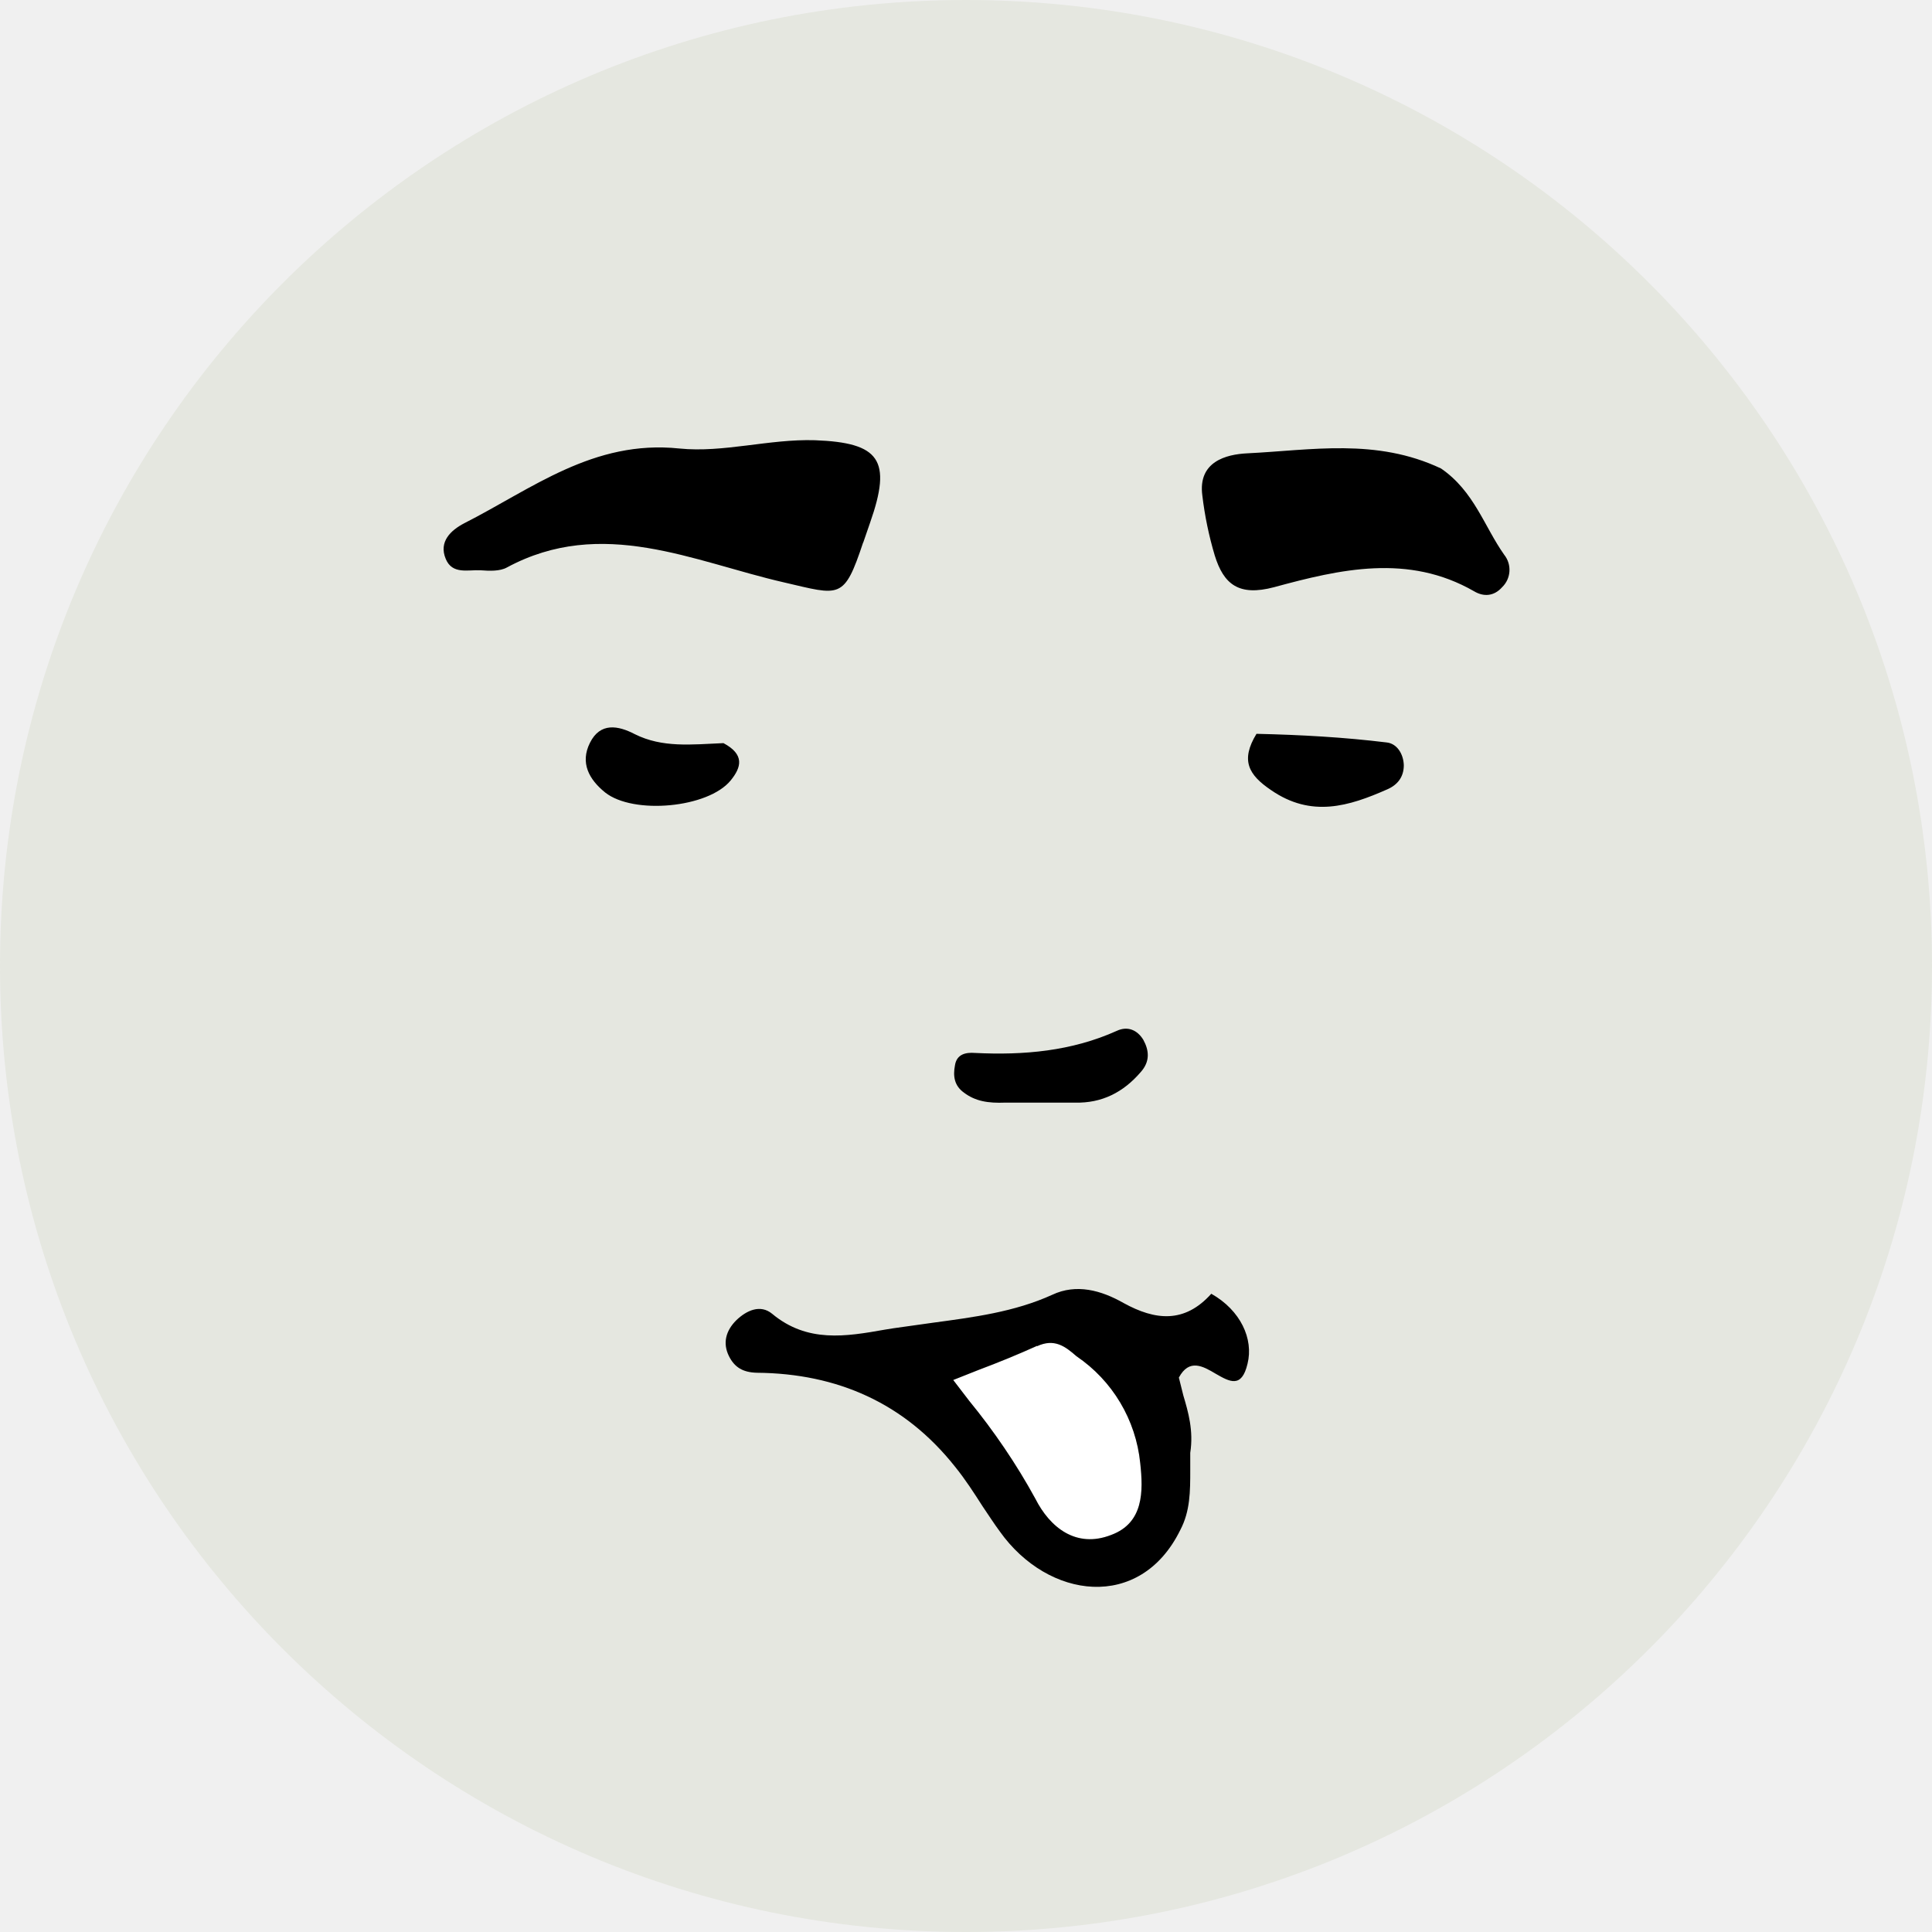
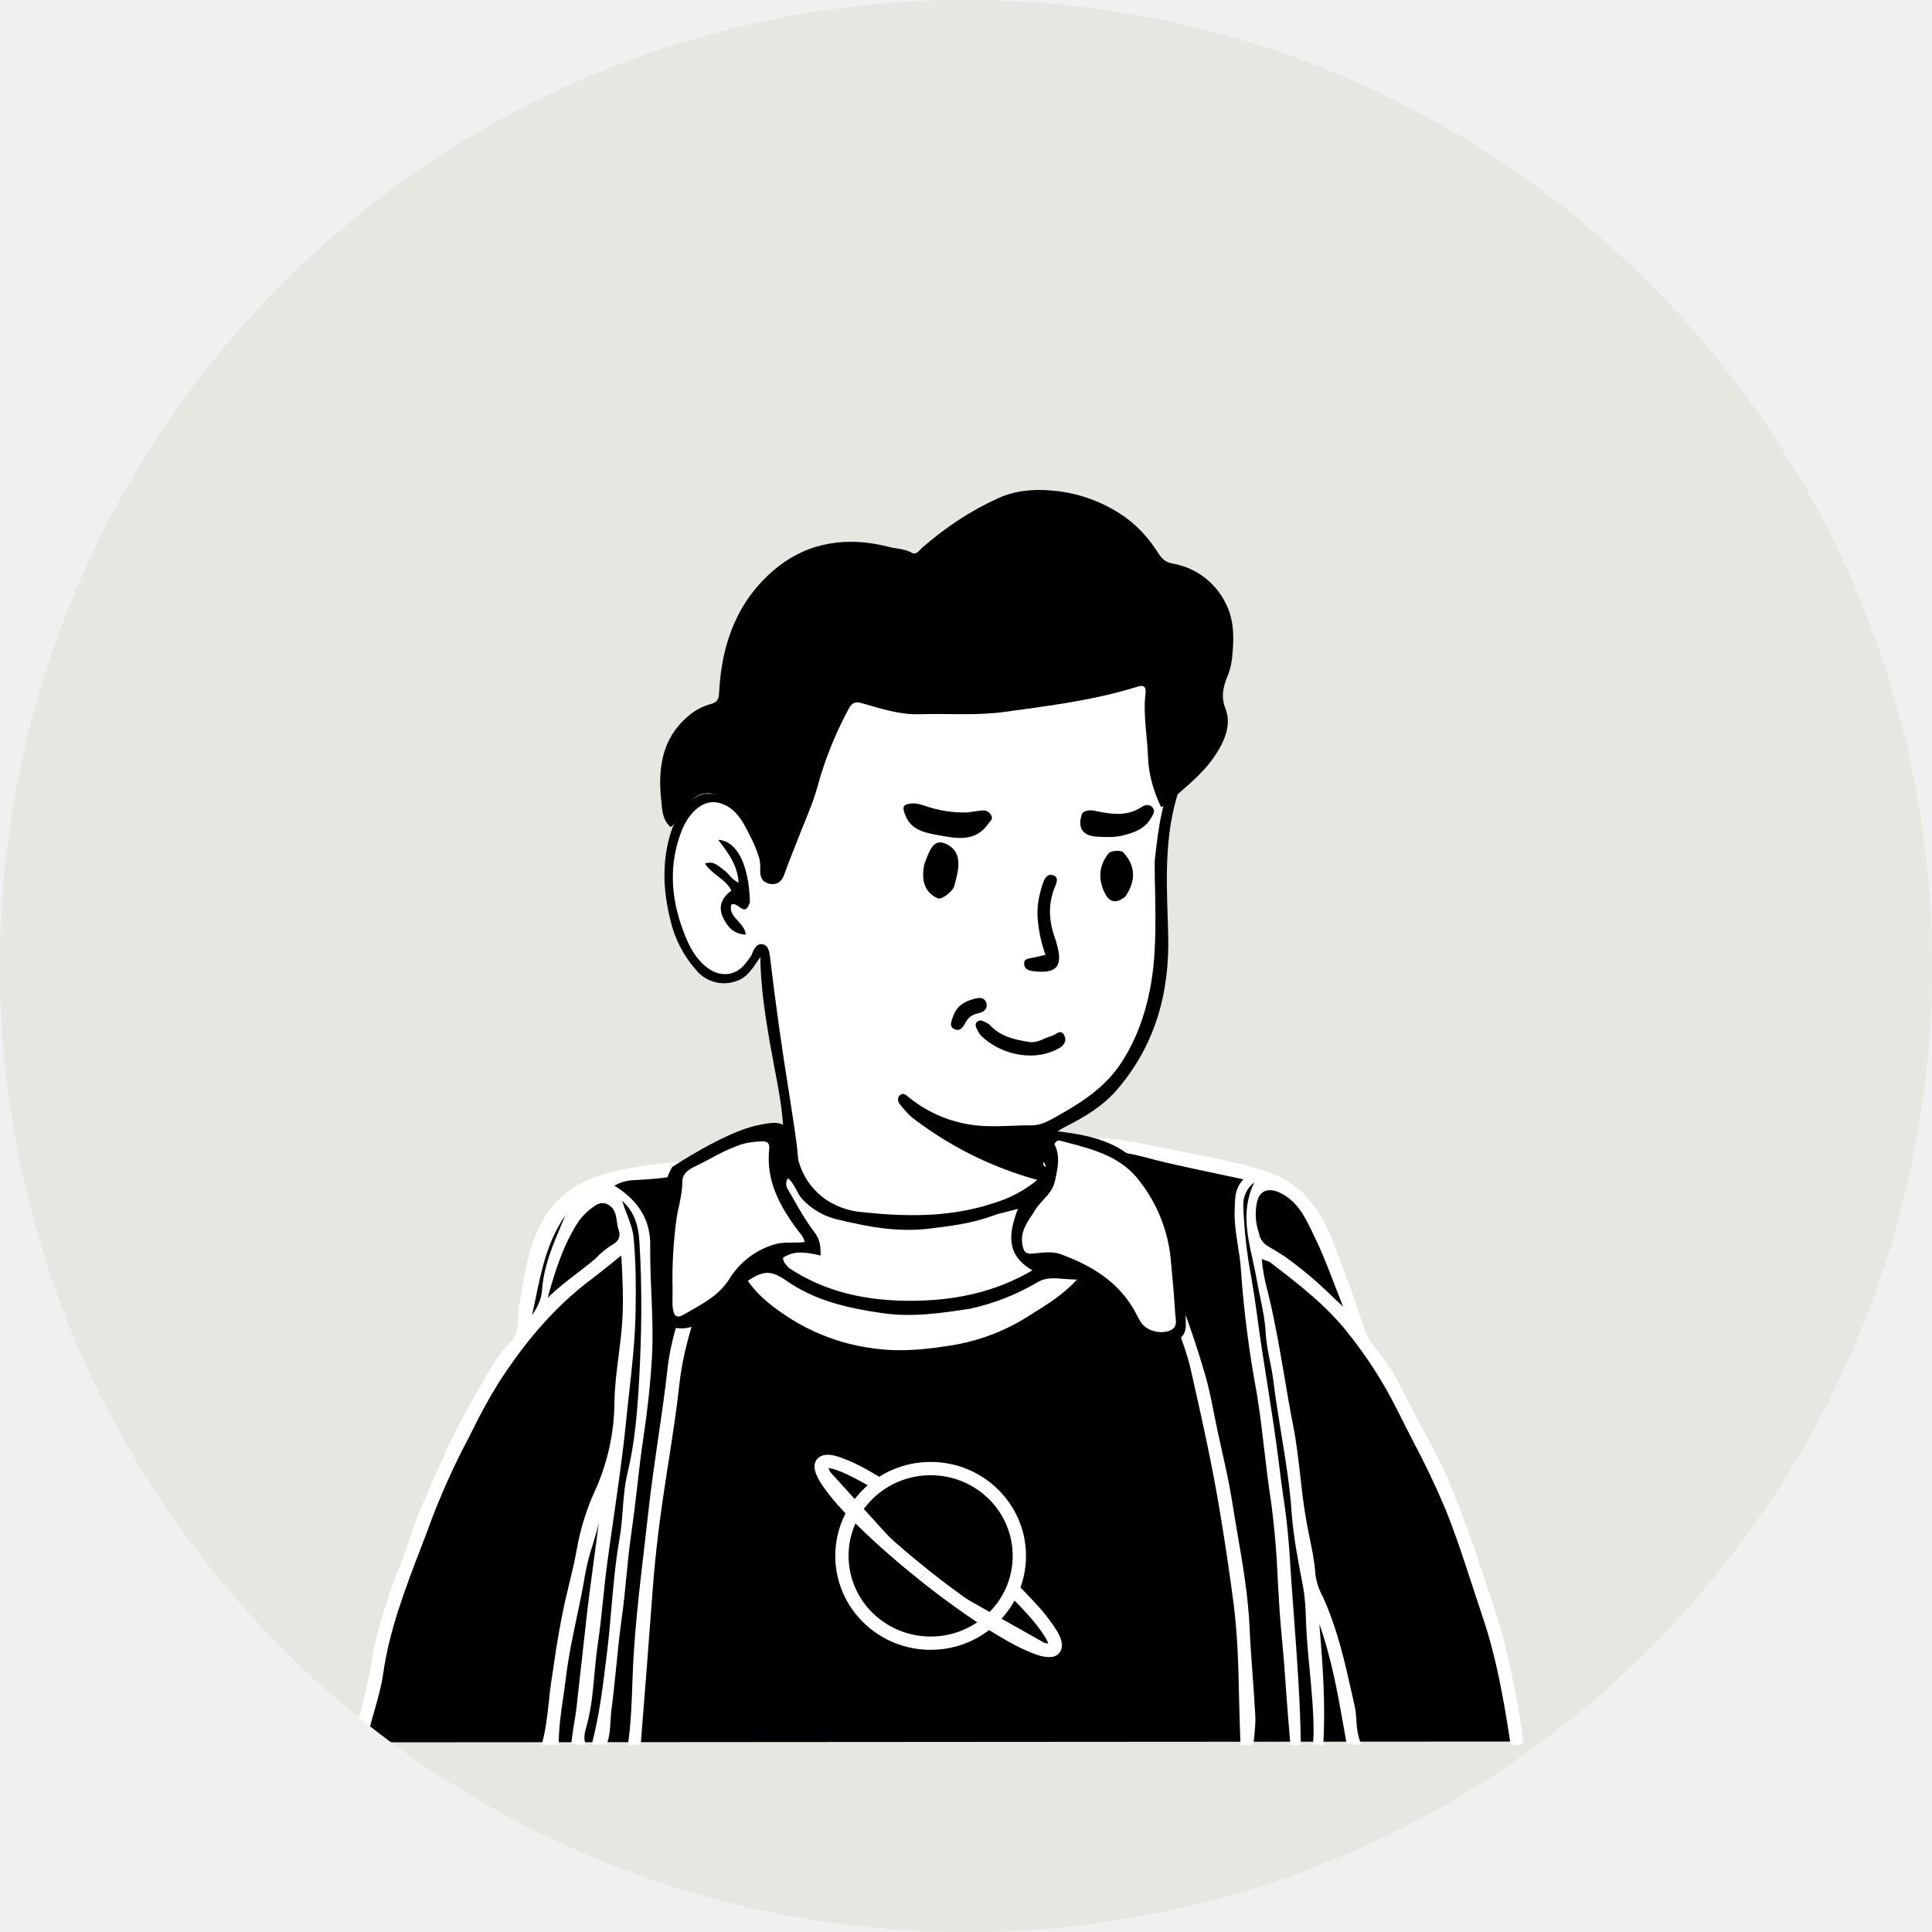
- <svg xmlns="http://www.w3.org/2000/svg" viewBox="0 0 560 560" fill="none" shape-rendering="auto" width="128" height="128">
+ <svg xmlns="http://www.w3.org/2000/svg" viewBox="0 0 1744 1744" fill="none" shape-rendering="auto" width="160" height="160">
  <mask id="viewboxMask">
-     <rect width="560" height="560" rx="280" ry="280" x="0" y="0" fill="#fff" />
+     <rect width="1744" height="1744" rx="872" ry="872" x="0" y="0" fill="#fff" />
  </mask>
  <g mask="url(#viewboxMask)">
-     <rect fill="#E5E7E0" width="560" height="560" x="0" y="0" />
-     <g transform="translate(136 328)">
-       <path d="M176 65c-3.3-2.8-6.4-5.1-11.4-2.8-7.9 3.6-16.1 6.5-24.3 9.8 8.5 11.3 17.4 21.9 23.8 34.4 4.2 8.3 11.8 14.4 22 10.5 9.4-3.5 9.3-12.6 8.4-20.7A42.6 42.6 0 0 0 176 65Z" fill="#fff" />
-       <path fill-rule="evenodd" clip-rule="evenodd" d="M209 98v-4.9c1-6.4-.6-11.9-2-16.6l-1.3-5.2c3-5.6 7-3.3 10.7-1.1 4 2.3 7.5 4.3 9.2-2.9 1.8-7.2-2-15.5-10.5-20.3-7.8 8.7-16.3 7.7-25.4 2.7C183.2 46 176 44 169 47.3c-11 5-22.8 6.5-34.6 8.1L123 57l-2.5.4c-11.3 2-22.5 3.9-32.7-4.6-3.4-2.8-7.4-1-10.4 1.9-3 3-4 6.6-2.1 10.4 1.6 3.2 4 4.7 8.1 4.8 23.3.2 42.8 8.8 57.4 27.2 3 3.7 5.5 7.6 8 11.5 1.7 2.5 3.3 5 5 7.3 14 19.7 40.7 23.2 52.3-.4C209 110 209 104.3 209 98Zm-44.4-35.8c5-2.3 8.1 0 11.4 2.9a42.6 42.6 0 0 1 18.5 31c.9 8.2 1 17.3-8.4 20.8-10.2 4-17.8-2.2-22-10.5A185.7 185.7 0 0 0 144.9 78l-4.6-6 7.3-2.9a281 281 0 0 0 17-7Z" fill="#000" />
-     </g>
-     <g transform="translate(246 125)">
-       <path d="M45.4 194.6c-5 .2-8.7-.4-12-2.9-2.8-2-3.2-4.8-2.6-7.9.5-3.3 3.2-3.8 5.8-3.6 14.1.7 28-.5 41.1-6.4 3.2-1.5 6-.2 7.7 2.6 1.7 3.1 2 6.3-.8 9.4-5 5.8-11.2 9-19 8.8H45.5Z" fill="#000" />
-     </g>
-     <g transform="translate(-45 137)">
-       <path d="M409.2 75.7c13.1.3 25.4 1 37.7 2.5 3 .3 4.9 3.3 5 6.6 0 3.4-1.8 5.7-4.8 7-11.1 4.9-22 8.3-33.7.2-6.5-4.4-8.9-8.6-4.2-16.3ZM254.7 78.4c6.2 3.3 5.2 7 2.1 10.8-6.5 8-28.2 10-36.4 3.5-4.7-3.8-7.3-8.6-4.4-14.4 3-6 8.2-5 13-2.5 8 4 16.4 3 25.7 2.6Z" fill="#000" />
-     </g>
-     <g transform="translate(-45 137)" />
-     <g transform="translate(119 114)">
-       <path d="M131.2 43.2c-5.6 16.8-6.6 15.4-23 11.6-26.2-6-52.7-19.2-80.3-4.3-2 1.1-5 1-7.6.8-3.6-.2-8.2 1.3-10.1-3.3-2.1-5 1.5-8.3 5.3-10.3C35.2 27.7 53 13.4 77.9 16c12.8 1.3 26-2.8 39.3-2.4 18.8.7 22.4 5.7 16 23.9l-2 5.8ZM298.7 21.8c9.6 6.6 12.5 16.8 18.3 25a7 7 0 0 1-.6 9.4c-2.4 2.7-5.4 2.8-8.1 1.2-19.1-11-38.9-6.4-58-1.2-10.2 2.7-14.6-.8-17.2-9.2-1.7-5.7-2.9-11.5-3.6-17.4-1.3-9.8 6.9-11.9 13-12.2 18.5-.9 37.4-4.5 56.2 4.4Z" fill="#000" />
+     <rect fill="#E5E7E0" width="1744" height="1744" x="0" y="0" />
+     <g transform="translate(174.4 174.4) scale(0.8)">
+       <g transform="translate(531 487)">
+         <path d="M554 727.7c-99.2 297-363.8 388.6-503.7 19.8-19.3-50.7 31-69.5 66.2-91.9 24.1-15.3 36.8-28.5 35.3-42.2-7-64.4-36.9-243.8-36.9-243.8l-3-5.8s.7-1.6-2.2 1.2c-3 3-9.9 34.2-37 34.2-24.5 0-49.2-10.9-61-86.3C7.2 285.6 9.6 214 40 201c12.5-5.3 24-7.2 35.2-.8 11.3 6.4-13-22 112-126C268.4 6.4 396.7-3.5 448.5 8 500.3 19.5 552 44.8 574.9 98.5c27.8 65-25.9 114.3-14 262.5-2.2 53.6.8 171.2-146.6 210.6-28 7.5-19.3 48.4 22.7 58.4 67 21 117 72.3 117 97.9" fill="#fff" />
+         <path fill-rule="evenodd" clip-rule="evenodd" d="m554 266.2.1-1.4c4.1-36.4 8.2-71.7 27.1-103.4 6.5 4.4 5.7 10 3.7 15.2-19.9 51.2-18 104.4-16.2 157.6l.4 14c2.1 66.4-14.5 126.8-58.7 177.5-15.4 17.6-35.8 29.8-56.5 40.3-21.4 11-25.9 20.1-19.2 43.6l.8 2.6c1.4 3.9 2.8 7.9-1 11.8-4.5 4.6-9.5 3.3-14.8 1.8l-.6-.1a406.4 406.4 0 0 1-137-68.3c-6-4.4-10.8-10.3-15.5-16.1l-.3-.4c-2.5-3-3-7.8.5-10.4 3.3-2.5 5.8-.5 8.7 1.8l1 .9a145.5 145.5 0 0 0 76.3 31.7c13.4 1.4 26.6.9 40 .4 7.4-.3 14.8-.6 22.3-.5 10.2 0 18.7-4.7 26.7-9.2l2.8-1.6c27.8-15.5 54.3-32.8 72.2-60.7 16.1-25 25.9-52.2 31.6-80.9 7.2-36.1 6.6-72.7 6-109.8-.3-12-.5-24.2-.5-36.4ZM50.6 190.8c21.9-1.7 34 11.2 44.3 26.3a140.4 140.4 0 0 1 22.4 61.5c.5 3.7 1 7.6-1.2 11.3-4.5.6-4.9-3-5-5.6-.5-20.7-9.7-38.7-18.9-56.1-6.6-12.5-16.2-24.6-31.4-27.6-17.2-3.5-33 12-40.8 32.2-14.5 37.6-12 74.6 1.4 111 5.8 15.9 13.1 32.1 27.8 43.2 14.8 11.3 32.7 9.3 43.6-5.7l2-2.5c2-2.6 4-5.1 5-8 2.1-5.8 5.4-11.2 11.3-10.4 6.8 1 8 8.3 8.7 14a3661 3661 0 0 0 22 156.7l5.9 38.8c2.6 17.1 5.6 41.7 3.6 52.1a28 28 0 0 0-.3 2.2c-.4 2.8-.6 5-4.2 5.5-4.9.8-7-2-7.7-6.4-2.3-17-3-23.6-4-49.6-.9-25.2-5.6-50-10.4-74.9l-5-27c-5.2-30.8-10.3-62-10.8-97l-2 3c-7.6 11.3-13.7 20.5-24.5 24a40.5 40.5 0 0 1-46.1-12.5 127.8 127.8 0 0 1-28.8-55.8c-8.4-34-9.9-67.1.9-100.6 5.2-16.1 23.7-44.7 42.2-42Zm34.6 127.5c4.4 3.2 8.4 6 12-5.4-1.1-42.2-14.7-69.2-35.8-70.3 11.2 14.6 22 28.8 23 48.5a32.3 32.3 0 0 1-10.7-8.8c-2-2.2-4-4.4-6.5-6l-3-2.4c-4.8-3.6-9.7-7.4-17.8-4.5 3.8 5.8 9 10 14.3 14 6 4.7 12 9.3 15.6 16.5-10.6 7.7-15.2 17.7-9.7 29.9 4.8 10.5 11.9 19.2 25.9 19.8-.6-6.3-4.7-10.9-8.8-15.4-5-5.4-9.7-10.6-7.5-18.6 3.2-1.5 6.2.7 9 2.7Z" fill="#000" />
+       </g>
+       <g transform="translate(178 1057)">
+         <path d="M1315.7 690.1 7 691s73-276.9 92.4-308.7c19.4-31.7 97.5-138.7 96.7-156.9-1-18.1 1.4-82.7 14.6-108.2C224 91.6 266 56.6 282.4 54c16.4-2.6 71.6-5.1 106.2-13.7C423 32 455 21.4 490 21.4c5.7 0 .2 12.3.2 12.3S492 154.6 655 162.2C776.6 167.8 816.8 46 816.8 46s-26.7-23.5-18.6-24.2c95.6-8 145.8 13 174.8 18.6 26.7 5.1 49.2 5.1 76 23.9 30.6 21.5 46.5 70.2 80.8 144.8 39.4 85.5 194.2 345 185.9 481.6" fill="#000" />
+         <g fill-rule="evenodd" clip-rule="evenodd" fill="#fff">
+           <path d="M1003.7 694c-.7-16.8-1-33.6-1.5-50.4-.8-36.8-1.6-73.5-6.4-110.3a2971 2971 0 0 0-15-100.8c-9-55-21.3-109.5-33.6-164A302 302 0 0 0 928 214c-5.7-13-10.4-26.2-15.2-39.4-5.5-15.1-11-30.3-17.8-45-1.2-2.5-2.7-4.9-4.2-7.3-3-4.5-6-9.2-7.5-16.2-47.5 92.4-120.5 140.3-223.3 140.7-101.2.5-176-45.6-230.6-128.8a57.7 57.7 0 0 0-16 25.7l-1.4 3.3c-18.6 45.4-36 91-41.5 140.6-3.1 28.6-7.6 57.3-12 85.9l-1.8 11.3c-7 44.7-13 89.6-16.3 134.8A27816 27816 0 0 1 327 693c-4.7 1-9 1-14.5 1 3.5-24.4 4.4-49.3 5.2-74 1.6-49.1 7.3-97.8 13-146.5a6382 6382 0 0 0 4.6-40.2c3-27.7 7-55.3 11-83 4-27.1 8-54.3 11-81.7 5-43.5 22-84.2 40-124.2l.8-1.9c10.5-23.2 20.9-46.2 37.6-65.8C448.5 61.5 463 48 480.4 38c14-8 18.5-6.4 23.1 8.9 9.6 31 26.3 57.8 53.3 76 42.8 28.8 89.1 41.8 141.4 26.6 36.4-10.5 66.6-28.8 88.3-59.5 8.4-12 16-24.7 18.5-39.6l-5.6-2.1c-4.3-1.6-8.5-3.1-12.6-5-3-1.2-6.7-2.9-5.2-7.3 1.3-3.3 4.2-5.8 8-5.3 33 4.5 64.4 11.7 86.3 40.7a341.9 341.9 0 0 1 47.4 88.3l7.5 20A1090 1090 0 0 1 965.2 281c3.6 13.6 6.4 27.4 9.1 41.3l3.6 17.6 5.2 23.5c4 18 8 36 10.9 54 2 12.5 4 25 6.2 37.5 6.1 35.4 12.2 70.9 13.8 107 .8 17.8 2.1 35.5 3.4 53.3 1.1 15 2.2 30 3 44.9.5 8.1-.4 16.3-1.2 24.8l-.8 8.4c-4.9.7-9.8 1-14.7.8ZM818.6 60.5c-8 18.2-15.8 36.5-29.3 51.7-34.3 38.7-78.8 56.4-129.4 57.9-34.1 1-67.6-6-97-24.7-28.6-18.2-53-40.3-65-73.3l-1.3-3.6c-2-5.8-4-11.8-8.6-15.8-13.2 3-16.7 11.1-14.6 22.7.4 1.8.6 3.8.9 5.7.5 4 1 7.9 2.4 11.5 12.5 35 37 60.8 68.3 79.6a204.4 204.4 0 0 0 80.8 28.2c60.4 7.4 116.6-.5 166.4-37.4 30.3-22.4 48.9-52 53.4-89.5 1.7-14.8-7.2-21.7-24.7-18.4l-2.3 5.4ZM457.3 76c20 81 77 120 153.7 137 39 9.8 76 8.1 113.2-1.4 41.3-10.6 77.6-29 104.8-62.4 16.6-20.5 28.9-43.2 29.3-70.8 15 7.8 16.5 13 6.5 31.6a227.7 227.7 0 0 1-96.7 96.8c-46.4 23.8-96.3 30-148.6 22.3-54.1-8-98.7-33.3-137.7-69.6-14-13-24.7-29-35.2-44.9l-6.8-10.1c-2.7-4-1-7.2 1.7-10.3L452.2 82l5-5.8Z" />
+           <path d="M215.1 694c4.5-15.3 6.2-31 8-46.9.8-7.9 1.6-15.8 2.8-23.7l2.7-17.9a976 976 0 0 1 12.5-71.5l4.8-20.4c3.2-13.1 6.4-26.3 8.8-39.7 4-22.8 10.7-45 20.3-66a246 246 0 0 0 22.3-101c.3-17.5 2.5-34.7 4.7-52 1.6-12.8 3.3-25.6 4.1-38.5 1.6-24.4.4-48.5-1-74.8-3.9 3-7.5 6-11 8.9-7.6 6-14.8 11.9-22.1 17.4-42.9 32-76.3 72.4-105 116.8a604.3 604.3 0 0 0-29.8 54c-3.7 7.5-7.5 14.9-11.4 22.2a819.1 819.1 0 0 0-40.2 93.2l-6.5 17c-17.8 46.4-35.8 93.2-42.8 142.8-2 14.2-6 27.9-9.9 41.7-3.5 12.2-7 24.5-9.3 37.4-5.5 1-10.8 1-17.1 1l2.8-9.7c8.4-29.2 17-58.5 21.3-89 2.2-15.4 6.7-30.6 11.1-45.6l3.1-10.4a539.5 539.5 0 0 1 16-45c5-13 10-25.9 14-39.1 5-15.7 11.6-30.9 18.2-46l7.2-16.8a996.4 996.4 0 0 1 59-115l.4-.6c7.4-12.7 15-25.8 26-36.3 8.7-8.2 9.2-18.8 9.7-29.3a102.8 102.8 0 0 1 2.3-20c5-31.3 10.2-62.8 26.3-90.7 16.7-29.1 44.5-45.3 77-53C318 41.7 342 38 366.3 36.6c10-.7 19.7-3.8 29.6-7 5.2-1.6 10.5-3.3 15.8-4.6 5-1.2 10-2.6 15-4 19.2-5 38.3-10.1 58.5-9.2h1c4.1.1 8.3.3 9 5.4.6 5-3 5.7-6.6 6.4l-2 .4-42 9.8c-26.4 6.2-52.8 12.5-79.4 18.2-11.5 2.4-23.5 3.2-35.4 4-3 .2-6 .3-8.9.6a49 49 0 0 0-23.7 6.2c25.8 16 41 37.4 40.5 68-.2 18 .5 36.2 1.3 54.3 1 23.8 2 47.6.6 71.5-1.7 31-5.3 62-9.9 92.8-2.7 17.9-4.8 36-6.8 54-2 17-4 34-6.4 50.9-2.5 16.8-4.2 33.8-5.8 50.7-1.6 15.6-3 31.3-5.3 46.9-2.5 18.3-4.4 36.6-6.2 55-1.6 16-3.2 31.8-5.3 47.6-.5 4-.8 8.1-1 12.2-.5 8.6-1 17.3-4.1 26.2-5.6 1-11.3 1-17 .1 8.7-33.2 12.7-66.8 16.7-100l.5-3.8c2-16.3 3.4-32.6 4.8-49 2.4-26.7 4.7-53.4 9.4-79.9 1.8-10.6 2.7-21.4 3.5-32.2 1-14 2.2-27.9 5.5-41.6 8.3-34.4 11-69.8 13-104.9 2.8-51.6 3.5-103.6.3-155.3-1-16.4-4.6-33-19.5-46.4 1.5 4.9 3.3 9.6 5 14.1 3.7 9.7 7.2 18.8 8 28.2 2.5 27.1 2.7 54.5 2.2 81.8-.5 31.9-4 63.5-7.6 95.1l-3.5 32.9c-3.6 35.8-8.8 71.4-13.9 107-2.3 15.9-4.6 31.8-6.7 47.6-2 14.4-3.5 28.8-5 43.2-1.8 17.3-3.6 34.7-6.2 51.9-1.6 11-2.6 21.9-3.6 32.9-1.6 18.3-3.3 36.6-7.9 54.5l-1 3.7c-1.9 6.7-4 13.9-.5 21-5.6.2-11.2-.1-16.7-1 .7-7.7 2-15 3.1-22.4 1.1-6.5 2.2-13 2.9-19.4 1.4-13.5 3-27 4.5-40.4l5-44.7c3-28.7 6.8-57.2 10.7-85.8l4.9-36.5c-1.9 8-4.3 15.9-6.7 23.8a249 249 0 0 0-8.8 34.2c-2.7 16.5-6.1 33-9.6 49.3-4.5 21.3-9 42.7-11.7 64.4-.9 7.5-2 15-3 22.4-2.8 18.6-5.6 37.2-5.4 56.2h-19.3Zm60.3-548.3a93.6 93.6 0 0 1 20.5-16.8c6.7-3.8 8.5-9.9 6.1-16.2-1-3-1.6-6.4-2-9.7-1.1-7.8-2.3-15.6-11.6-19.6-5-2-9.9-.2-13.3 2.3a70.5 70.5 0 0 0-17.5 16.4c-17.2 25.7-26.6 54.6-35.6 87.3 11-10.8 22.1-19.3 33.3-27.8 6.7-5.2 13.4-10.3 20-15.9Zm-37.6-39.6c-9.9 23.3-19.7 46.6-22 72.1-.3 13-5.7 22.1-11.5 31l3.8-17.8c6.8-33 13.6-66.1 33.8-95l-4.1 9.7ZM1277.2 550.3c15.7 46.5 24 95 31.4 143.7 5.4 0 9.8 0 14.4-1.1a868.9 868.9 0 0 0-21.2-112.8l-.1-.5c-4.1-17.4-9.8-34.3-15.5-51.3l-5-14.8a1478.4 1478.4 0 0 0-43.2-119.3c-8.7-20.5-19.4-39.9-30.2-59.3-4.6-8.4-8.8-17-13.1-25.4-9.3-18.6-18.7-37.2-31.5-54l-4-5.1c-5.8-7.3-11.7-14.7-14.5-23a2217 2217 0 0 0-36.7-101.6 153.9 153.9 0 0 0-32.5-53.3c-20.2-20.8-47.4-28.3-74.3-34.7-22.7-5.3-45.6-9.9-68.6-14.4l-39.9-8c-33.8-7-68.5-9-102.9-6-5.4.5-9.8 1.7-11.8 10.5 14.4 1.6 28.8 2 43.2 2.4 24 .6 48 1.3 71.6 7.7 25 6.8 50.5 12.2 76.7 17.7l37.5 8c-9 9.7-9.3 19.2-9.6 28.7l-.2 4.5c-.7 13.9 1.4 27.4 3.5 41 1.5 9.2 3 18.5 3.5 27.9a1224.2 1224.2 0 0 0 18 139.8c3.4 21 5.9 42.2 8.4 63.4 2.2 18.8 4.4 37.6 7.3 56.3a954 954 0 0 1 8 92.7c1.2 21 2.4 42.1 4.5 63.1 2 20.8 3.6 41.7 5 62.7 1.5 19.4 2.9 38.8 4.7 58.2h11.7c-.6-48.6-4.2-97-7.8-145.5-1.9-24.9-3.7-49.7-5.2-74.6a756.8 756.8 0 0 0-7-61.9c-1.5-10.6-3-21.2-4.2-31.8-3.8-31.4-8.7-62.6-13.6-93.7-4.3-26.9-8.5-53.7-12-80.7-1.7-13-3.8-26-6-38.9a539 539 0 0 1-9.1-81 31.2 31.2 0 0 1 12.4-26.7c-14.5 29.7-8.2 58.4-1.9 87 1.7 7.6 3.3 15 4.6 22.5 1.1 6.6 2.5 13.2 3.9 19.8 2.7 13.2 5.5 26.4 6.2 39.8.6 11 2.7 21.7 4.8 32.3 1.5 7.4 3 14.9 3.9 22.4 2.4 19.6 5.6 39 8.7 58.4 5 30.3 10 60.6 12 91.3 2 26.2 7 52.3 12 78.2l.7 3.9c2.4 12.6 3 25.5 3.4 38v2a951 951 0 0 0 4.2 54.7c2.2 23.7 4.5 47.4 4.4 71.2l-.2 4.4c-.2 2.4-.3 5-.2 7.9 3.8.8 7.5 1 11.3 1 2.7-44.8-.4-89.4-4.4-136.4 14 39.4 20.8 78.4 27.8 118l3 17.3c5.4 1 10.9 1 16.3.2a76.5 76.5 0 0 1-5.2-26.4c-.4-5.6-.8-11-2-16.4l-3.2-14.4c-7.8-34.7-15.6-69.4-29.8-102.4l-3-6.8a73 73 0 0 1-8.3-25c-1-14.8-4-29.3-7-43.7l-2.4-12.2c-3.5-18.3-5.6-36.8-7.7-55.3-2.2-19-4.3-38-8-56.7-3.7-18.6-6.9-37.3-10-56-5-29.2-10-58.4-16.8-87.3l-2-8.3a201.9 201.9 0 0 1-6.7-36.5l4.4 1.5c2.4.8 4.2 1.4 5.6 2.5l1 .8c31 23.8 62 47.7 86.3 78.6a483 483 0 0 1 55.3 86.3c5.9 12 12 23.7 18 35.5a943 943 0 0 1 36.7 77c11.6 28.7 21.1 58 30.6 87.2l11.6 35.2ZM1036.1 132c-6.1-3.4-10.3-8.1-11.4-15.2a64.1 64.1 0 0 1-2.8-33c2.2-15.1 12.6-19.4 26.2-13 19.7 9.3 28.4 27.3 36.8 44.8l2.6 5.5c8.2 16.6 14.9 34 22 52.6l10 25.7-11.4-10.7a448.2 448.2 0 0 0-54.8-46.2c-5.6-3.7-11.4-7.1-17.2-10.5Z" />
+         </g>
+         <path d="M428.7 11.3c45.2-21.2 59.5-10 59.5-10s-1.3 12.1 7.9 43c19.2 65 123.7 66 159 61.8 37.1-4.5 125.8-30.2 131-51.7 10-42-16.9-45.2-.8-46.5 16.1-1.4 85.1-.8 133 74.3 2.4 3.8 49.2 152.1-2.5 152.1-27.2 0-68.7-80-96.5-54.7a306 306 0 0 1-191 79.8c-52.3 2.6-140.8-43.6-140.8-43.6l-50-30.2s-55.5 41.3-74.7 30.9c-25.2-13.7 2-164 2-164s24.6-22.7 63.9-41.2Z" fill="#fff" />
+         <path fill-rule="evenodd" clip-rule="evenodd" d="M362.5 41.8S422.6 1.9 459-5.3c19.5-4 28.3-5.3 38.6 8.6a28.5 28.5 0 0 1 4.8 15.6l.2 2.2a78 78 0 0 0 35.2 58.7 87 87 0 0 0 39.5 13C626.6 98 676 98.7 723.7 83A142 142 0 0 0 777 54.3c9.4-8.6 9.5-14.9 0-23.1-3.7-3.3-2.6-6-1.3-9.1.4-1 .8-2 1-3.1C781 1.4 782-.2 801.1 2c29 3.5 58.4 10 80.4 29.2 59.6 52.1 59.8 81 60.1 154 0 10.5.1 22 .4 34.7.2 12-6.8 17.9-18.6 19.6-23.3 3.5-39-5.8-50.4-25.4-4.6-8-10-15.6-17.7-21.4-16-11.7-21.7-12.4-36.7 0a328 328 0 0 1-123.4 62.5 259.6 259.6 0 0 1-184-16 156 156 0 0 1-49.8-33.7c-4.6-5.1-10.7-8-17.1-6.5l-4.8 1.1c-14.9 3.4-29.8 6.9-42.7 15.8a39.9 39.9 0 0 1-39.6 4.8c-12.1-5.4-11.8-18.7-10.7-30.2 1.4-13 2.3-26 3.2-39 2-29.6 4.1-59.4 11.3-89-11.7 1.3 1.5-20.7 1.5-20.7ZM494 155.6c41.2 27.3 86.7 37 136 37.2 49.4 0 95.2-8.8 139-34.4-30.9-17.7-26.5-42.3-16.5-69.3L742 91.8c-6.7 1.6-12.7 3.1-18.4 5.2-23.7 8.7-48.8 11.7-73.3 14.6-32.9 3.7-66-2-98.1-9.9a78.7 78.7 0 0 1-43.7-24.5c-2.5-3-4.3-6.3-6-9.7-2.6-4.7-5-9.5-9.5-13.1a11.5 11.5 0 0 0-.2 12.3c2.5 4.1 4.8 8.3 7.2 12.5 7 12.3 14.1 24.7 22.7 35.8 6.4 8.3 7.5 15.8 7.2 26.7-15-3.4-29.3-6.5-42.3 2.5-.1 4 2 6.4 4.8 9.5l1.6 1.9Zm274-58.8 2-3.2c3-5.6 7-10 11-14.4 5.7-6.2 11.2-12.2 13.2-21 3.4-15 6.5-29.1-.5-42.2 2-3.7 4.3-4.5 6.3-4l7.6 2c31 8.2 62 16.2 82.8 44.4a169.2 169.2 0 0 1 34.4 85.3c2 20.9 4 41.8 5.2 62.7 0 1.3.2 2.6.4 4 .8 6.4 1.7 13.3-7.5 16.4-11.2 3.8-25.7-.7-31.7-10-1.7-2.7-3.1-5.5-4.6-8.3-1-2-2.1-4.1-3.3-6.1-18.8-32.3-49.1-50.1-83-62.4-8.7-3-19.3-1.8-29-.7h-1l-.4.2c-9.8 1-11.3-3.6-12.4-11.3-1.9-12.6 4.2-22 10.4-31.4ZM362.7 196c.9 14 4 17.4 13 12.3l7.4-4.3c16.4-9.3 32.7-18.4 43.8-35.7a89.3 89.3 0 0 1 52.5-39.6c6.1-1.6 12.3-1.6 18.4-1.6 4.7 0 9.4 0 14.1-.6-.8-4.7-3.2-7.6-5.5-10.5l-1.8-2.2C484 86.3 467.9 57.1 472 21.1c.8-6.9-3.5-8.5-8.1-8.3-9.3.4-18.3 1.5-27.3 4.8A230.1 230.1 0 0 0 406.1 32c-6 3.2-12 6.4-18.2 9.3-6.8 3.2-14 8.1-14 16.8.1 9.6-1.9 18.8-3.8 28-1 4.4-2 8.7-2.6 13a501.2 501.2 0 0 0-4.6 80.2l-.1 16.6ZM599 206.6c34 5 67 .2 100.2-5a258.2 258.2 0 0 0 75.9-30c8.9-5.3 19.2-4.5 30.3-3.5 4.5.3 9.1.7 13.9.7-15.4 16.7-32.6 27.4-49.6 38l-4.1 2.6a229 229 0 0 1-83.5 32.9c-30.3 5.1-60.6 8.7-92.2 4.2a230.6 230.6 0 0 1-94.4-33.9c-17.9-11.5-35.3-24.3-47.7-42.4 18.7-12.3 26.9-11.6 44 .2 32 22.3 69 30.7 107.2 36.2Z" fill="#000" />
+         <g transform="translate(396 278)" style="mix-blend-mode:difference">
+           <ellipse cx="258.1" cy="202.6" rx="100.1" ry="98.5" stroke="#fff" stroke-width="15" />
+           <path d="M175.5 146.8a428 428 0 0 1-7.7-8.2 186.2 186.2 0 0 1-21.8-27.9c-1.8-3.1-2.9-5.5-3.4-7.2 1.8.1 4.3.6 7.8 1.7 8 2.6 18.8 7.7 32 15.1 3.7 2 7.5 4.3 11.5 6.7 4.2-3.4 8.7-6.6 13.4-9.3-6.1-3.8-12-7.3-17.5-10.4A200.1 200.1 0 0 0 155 91c-4.7-1.5-9.1-2.5-13-2.5-3.8 0-8.7.8-12 5-3.3 4-3 9-2.2 12.7 1 3.8 2.8 8 5.3 12.1a200 200 0 0 0 23.6 30.4c3.4 3.7 7 7.6 11 11.6a98 98 0 0 1 7.8-13.5Zm-33.2-45.2Zm-1.5 2h-.1ZM329.3 271.8c-3.7 3.6-7.6 7-11.9 10.1a519 519 0 0 0 26.4 16 200 200 0 0 0 34.8 16.3c4.6 1.5 9 2.5 13 2.5 3.8 0 8.7-.8 12-5 3.2-4 3-9 2.1-12.7-.9-3.8-2.8-8-5.3-12.1a200 200 0 0 0-23.6-30.4 529 529 0 0 0-23.3-24 97 97 0 0 1-6.3 15c6.9 6.7 13 13.1 18.5 19.1a186.2 186.2 0 0 1 21.8 27.9 35 35 0 0 1 3.4 7.2 35 35 0 0 1-7.8-1.7c-7.9-2.6-18.8-7.7-32-15.1-6.7-3.8-14-8.2-21.8-13.1Zm62 31.8Zm1.5-2Z" fill-rule="evenodd" clip-rule="evenodd" fill="#fff" />
+           <path d="M250 223.7c-72.4-57.7-123.5-114-114.2-125.6Z" fill="#fff" />
+           <path d="M250 223.7c-72.4-57.7-123.5-114-114.2-125.6" stroke="#fff" stroke-width="15" />
+           <path d="M397.7 307.1c-9.3 11.7-75.5-25.7-147.8-83.4Z" fill="#fff" />
+           <path d="M397.7 307.1c-9.3 11.7-75.5-25.7-147.8-83.4" stroke="#fff" stroke-width="15" />
+         </g>
+       </g>
+       <g transform="translate(266 207)">
+         <path d="M798.9 350c-49.4 15.4-99.5 21.4-149.5 28.3-31.9 4.4-63.9 1.6-95.8 2.6-22.5.7-43.7-6.4-64.9-12.4-7.7-2.2-11.3-.7-15.1 6.3-15.1 28-27 57.6-35.3 88.3-5.6 20-14.4 39-21.9 58.4-5.1 13.4-10.7 26.7-15.5 40.3-2.7 7.5-7.2 11.5-15.1 10.7-8.2-1-12.2-7-12-14.2.9-18.8-5.6-36-10.8-53.4-5.7-19.3-32.5-37.3-52.3-34.5-14.2 2-19 15.8-27.8 24.5-3.8 3.8-4.5 10-10.2 13.3-9.5-8.1-9.5-19.8-10.6-30.3-3.8-35.5.6-69.2 29.8-94.3a64.4 64.4 0 0 1 25.4-14c9.2-2.2 9.8-6.7 10.2-14.2 2.8-54.8 21-103.7 64-139 36.9-30.2 81.3-36.3 127.5-24.3 8.5 2.2 17.6 2 25.8 6.6 5.2 3 8.4-2.7 11.7-5.6 26-22.8 54.5-41.8 86-56 19.8-9 40.4-10.4 61.3-8.5a166.3 166.3 0 0 1 80.4 29c15.9 11 28.5 25.4 38.8 41.6 4 6.2 8.2 10.2 15.6 11.6a82.2 82.2 0 0 1 60.6 45.3c9.2 18.2 9.3 37.7 7.4 57.3a78.3 78.3 0 0 1-4.2 21.2c-5.3 13.2-9.7 24.4-3.5 40.4 7.3 19-2.3 38.9-13.6 55-14.4 20.8-35.2 35.7-53.5 53-1.1 1-2.9 1.4-5.7 2.8-8.5-18.3-14-36.8-14.7-56.3-.8-24.2-5.8-48.2-2.8-72.5.8-6.7-1.7-9.8-9.7-7Z" fill="#000" />
+       </g>
+       <g transform="translate(791 871)">
+         <path d="M182.3 95.7c-29.2 14-65.1 3-84.2-16-2.3-2.3-3.8-5.6-5.3-8.6-1-2.3-1.6-5 .7-7.1 2.2-2.1 4.7-1.8 7.1-.7 2.6 1.3 5.6 2.5 7.5 4.5 12.1 13 28 16.4 44.7 19C162 88 169 82.3 177 80.2c5.3-1.4 11-9 15-.7 3.3 6.8-1.3 12.9-9.7 16ZM66.6 57.4C71 45.2 80.3 40.6 90.8 37.9c5-1.3 10.8-1.7 13 4.3 2.4 7-3.2 10.9-8.3 12-7.3 1.4-12 4.6-15.4 11.2-2.2 4.3-5.7 9.7-11.7 7-7.2-3-3.8-9-1.8-15Z" fill="#000" />
+       </g>
+       <g transform="translate(653 805)" />
+       <g transform="translate(901 668)">
+         <path d="m72.7 176.1.8 3.5c7.2 25.1-.3 33.5-27 30.2-5-.7-9.5-2.3-9.9-8-.5-5.9 4.6-6.1 8.8-7 4.6-.8 9-2 15.3-3.4a154 154 0 0 1-8.4-36.6c-2-15.8.7-30.4 5.8-45 2-5.7 5.6-10.6 12-7.9 5.6 2.4 3.2 8.1 1.4 12.4-8.6 20.4-7 40.7 1.2 61.8Z" fill="#000" />
+       </g>
+       <g transform="translate(610 680)">
+         <path d="M215.1 76.6c5-12 9-29.4 24.1-22.5 20.7 9.4 13.9 30.7 9.7 47.4-1.6 6.3-14.5 15.9-18.3 14.3-16.3-6.8-19.2-21.7-15.5-39.2ZM442 113.4c-8.6 7.5-17 7.6-22.2-1.5-9-16-8.6-32.8 3.3-47.2 2.5-3 13.8-3.6 16.3-1 14 15 14.6 31.8 2.6 49.7Z" fill="#000" />
+       </g>
+       <g transform="translate(610 680)" />
+       <g transform="translate(774 657)">
+         <path d="M98.9 41.8c6.6-.8 12-1.8 17.5-2.3 4.7-.5 8.2 1.8 10.3 6 1.9 4-1.5 6-3.4 8.8-14.9 21.7-37 16.6-56.8 13-14-2.6-30.4-5.1-37.1-22.7-3.5-9-2.8-12 7.1-13 5.7-.5 11 1.3 16.2 3 14.8 5.1 30.5 7.5 46.2 7.2ZM229.4 42.2c5.6-4 10.8-3 16.4-1.8 17.1 3.5 34.3 5.8 50.2-4.7 4.3-2.9 9.2-3.5 12.7.7 3.2 3.9.3 7.8-1.9 11.6-7 12.4-18.9 16.4-31.4 19.6-10 2.6-20.4 2-30.5 1.4-15.9-1-21.8-11-15.5-26.8Z" fill="#000" />
+       </g>
+       <g transform="translate(0 559)" />
    </g>
  </g>
</svg>
